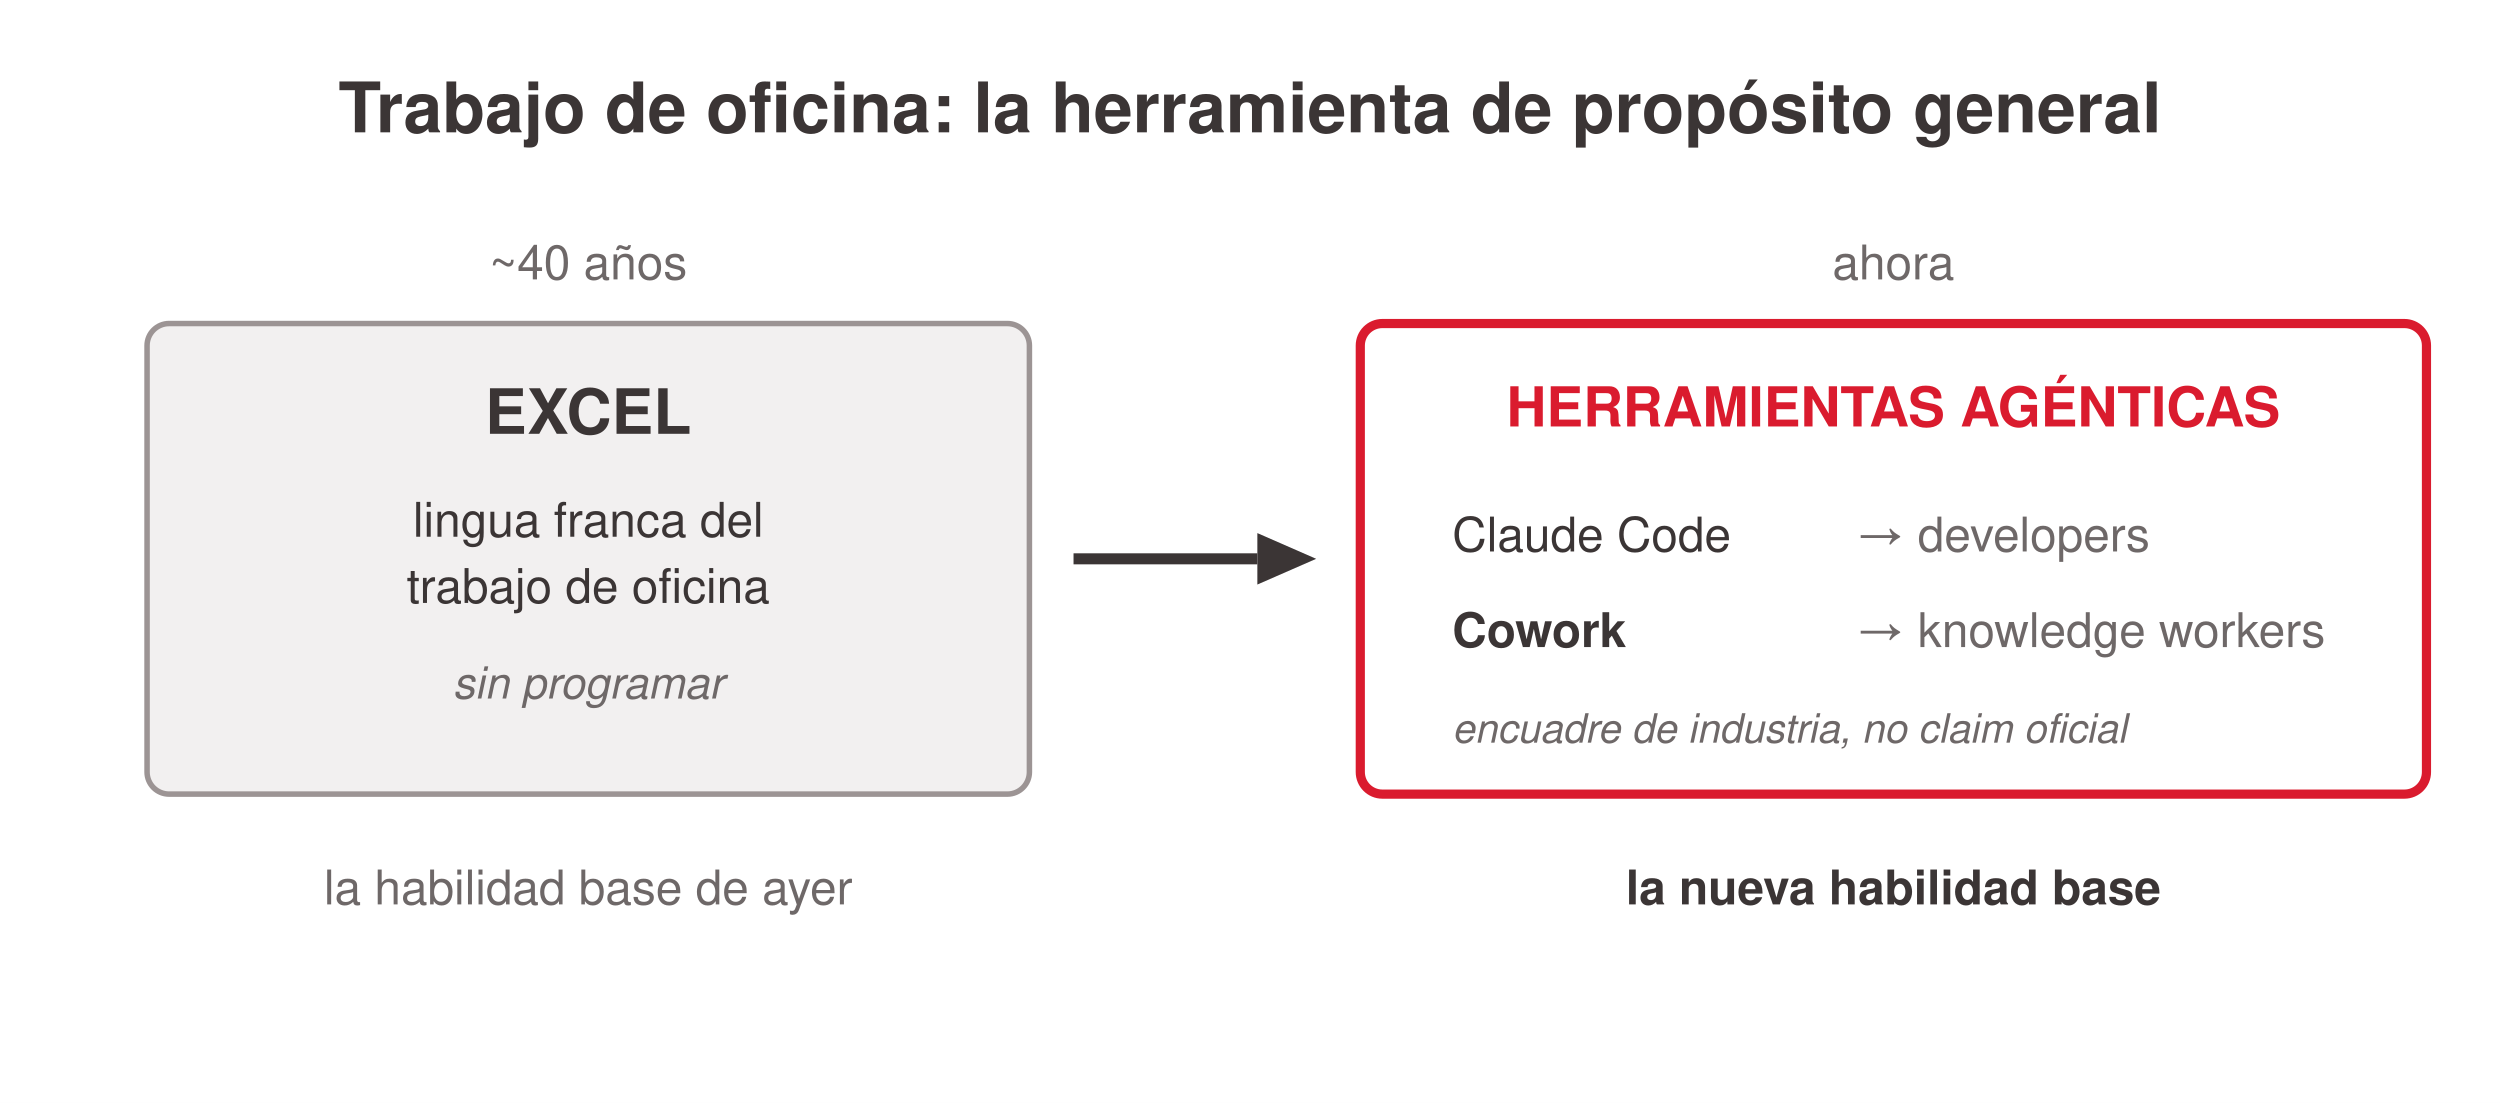
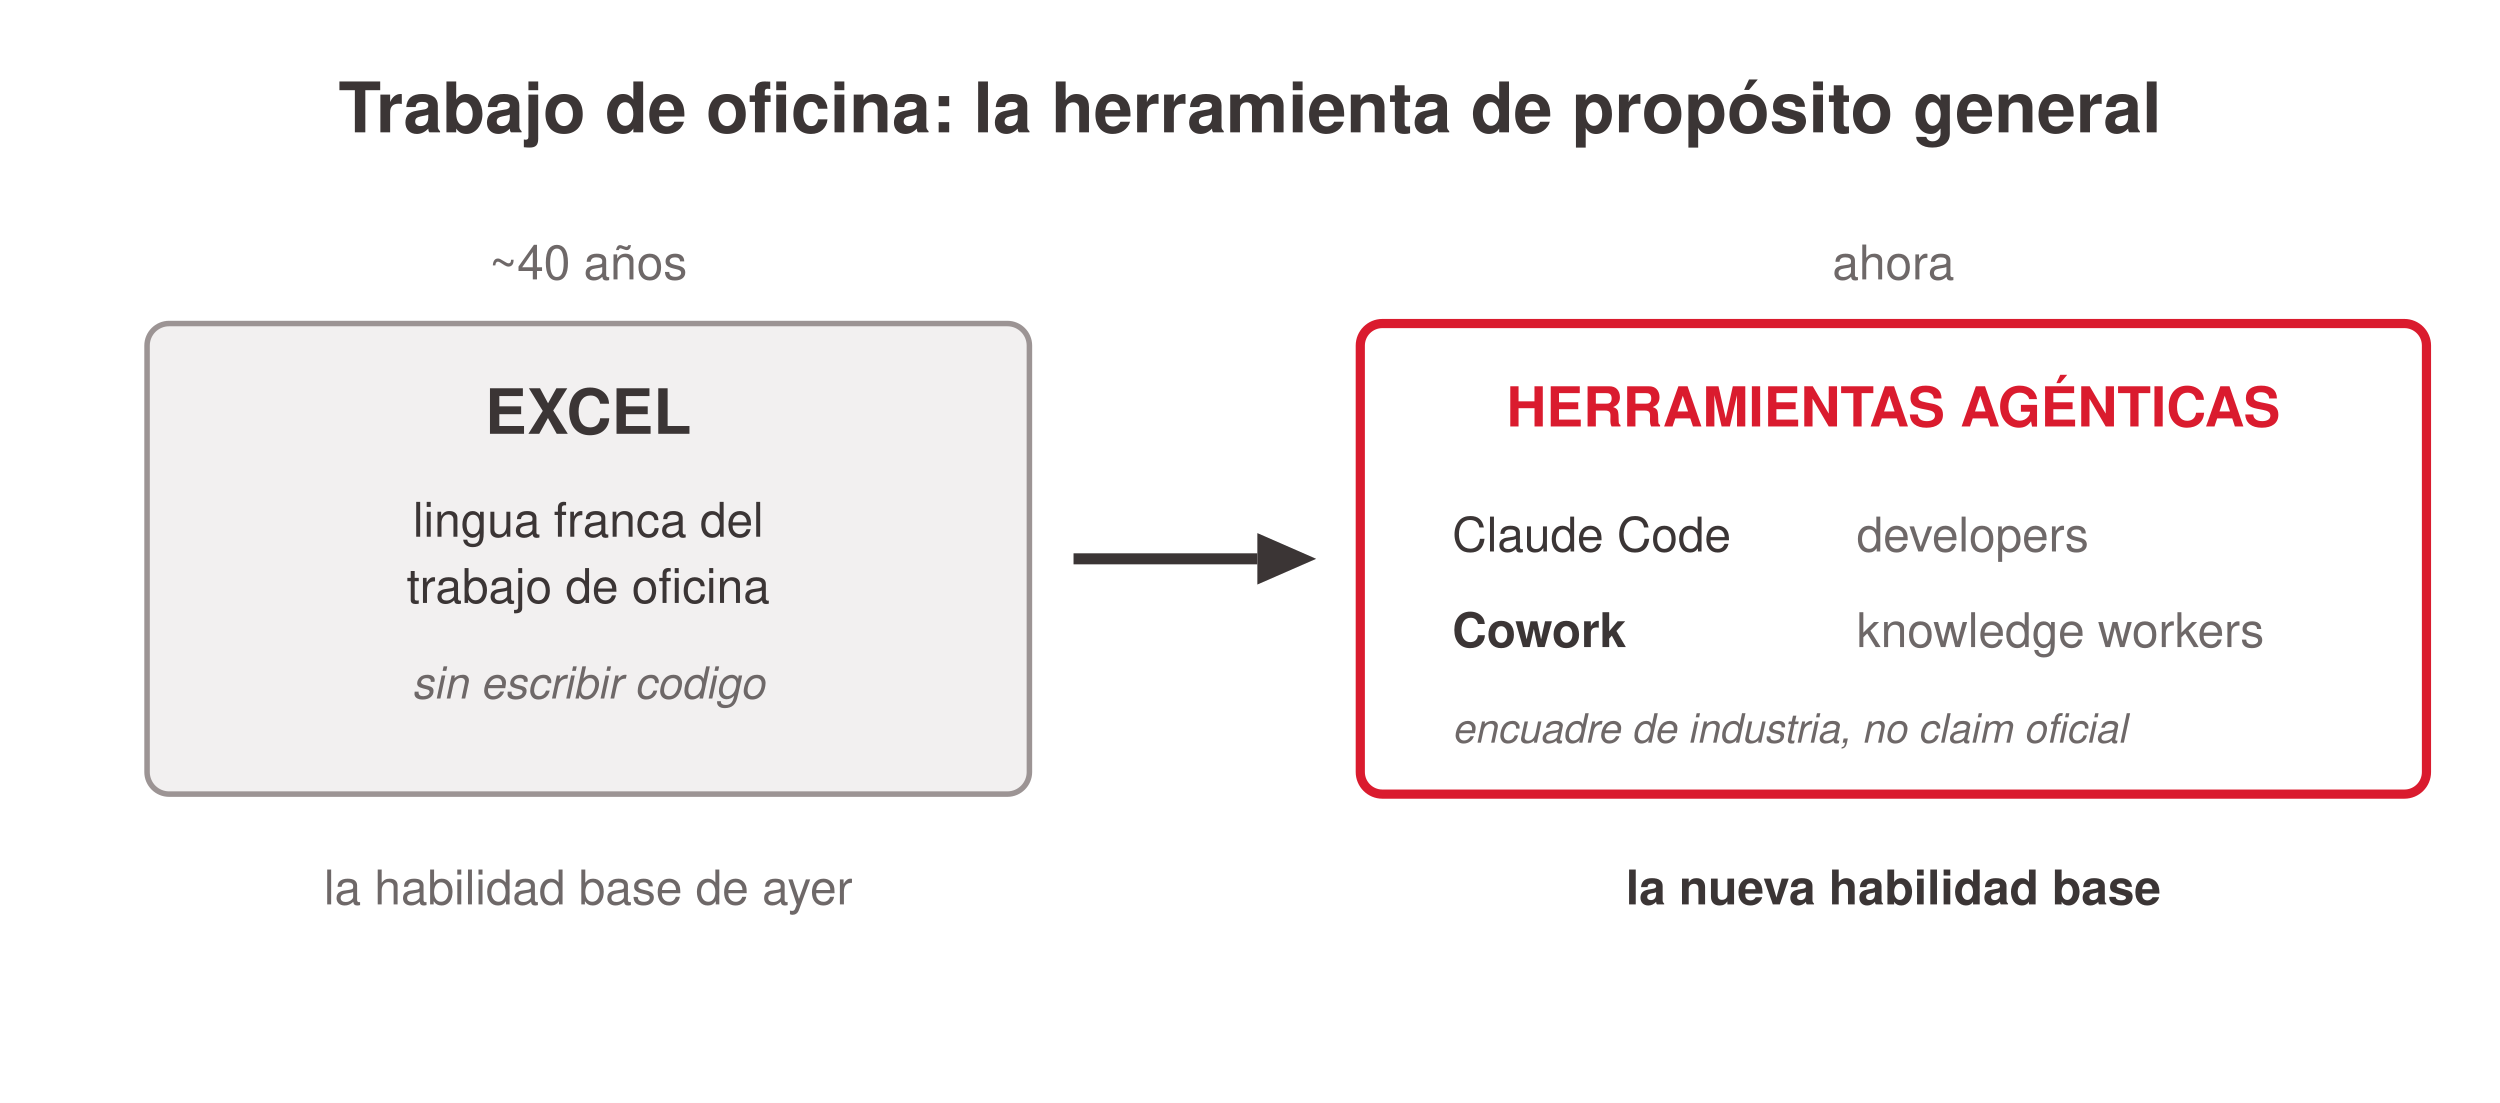
<svg xmlns="http://www.w3.org/2000/svg" viewBox="0 0 680 300" role="img" aria-labelledby="t d">
  <rect x="0" y="0" width="680" height="300" fill="#ffffff" />
  <text x="340" y="36" text-anchor="middle" font-family="Helvetica, Arial, sans-serif" font-size="19" font-weight="bold" fill="#3B3535">Trabajo de oficina: la herramienta de propósito general</text>
  <text x="160" y="76" text-anchor="middle" font-family="Helvetica, Arial, sans-serif" font-size="13" fill="#6E6868">~40 años</text>
  <text x="515" y="76" text-anchor="middle" font-family="Helvetica, Arial, sans-serif" font-size="13" fill="#6E6868">ahora</text>
  <rect x="40" y="88" width="240" height="128" rx="6" fill="#F2F0F0" stroke="#9C9494" stroke-width="1.5" />
  <text x="160" y="118" text-anchor="middle" font-family="Helvetica, Arial, sans-serif" font-size="17" font-weight="bold" fill="#3B3535">EXCEL</text>
  <text x="160" y="146" text-anchor="middle" font-family="Helvetica, Arial, sans-serif" font-size="13" fill="#3B3535">lingua franca del</text>
  <text x="160" y="164" text-anchor="middle" font-family="Helvetica, Arial, sans-serif" font-size="13" fill="#3B3535">trabajo de oficina</text>
-   <text x="160" y="190" text-anchor="middle" font-family="Helvetica, Arial, sans-serif" font-size="12" font-style="italic" fill="#6E6868">sin programar</text>
+   <text x="160" y="190" text-anchor="middle" font-family="Helvetica, Arial, sans-serif" font-size="12" font-style="italic" fill="#6E6868">sin escribir codigo</text>
  <line x1="292" y1="152" x2="342" y2="152" stroke="#3B3535" stroke-width="3" />
  <polygon points="342,145 358,152 342,159" fill="#3B3535" />
  <rect x="370" y="88" width="290" height="128" rx="6" fill="#ffffff" stroke="#DA1B2E" stroke-width="2.5" />
  <text x="515" y="116" text-anchor="middle" font-family="Helvetica, Arial, sans-serif" font-size="15" font-weight="bold" fill="#DA1B2E">HERRAMIENTAS AGÉNTICAS</text>
  <text x="395" y="150" font-family="Helvetica, Arial, sans-serif" font-size="13" fill="#3B3535">Claude Code</text>
-   <text x="505" y="150" font-family="Helvetica, Arial, sans-serif" font-size="13" fill="#6E6868">→  developers</text>
+   <text x="505" y="150" font-family="Helvetica, Arial, sans-serif" font-size="13" fill="#6E6868">developers</text>
  <text x="395" y="176" font-family="Helvetica, Arial, sans-serif" font-size="13" font-weight="bold" fill="#3B3535">Cowork</text>
-   <text x="505" y="176" font-family="Helvetica, Arial, sans-serif" font-size="13" fill="#6E6868">→  knowledge workers</text>
+   <text x="505" y="176" font-family="Helvetica, Arial, sans-serif" font-size="13" fill="#6E6868">knowledge workers</text>
  <text x="395" y="202" font-family="Helvetica, Arial, sans-serif" font-size="11" font-style="italic" fill="#6E6868">encuadre de industria, no claim oficial</text>
  <text x="160" y="246" text-anchor="middle" font-family="Helvetica, Arial, sans-serif" font-size="13" fill="#6E6868">la habilidad base de ayer</text>
  <text x="515" y="246" text-anchor="middle" font-family="Helvetica, Arial, sans-serif" font-size="13" font-weight="bold" fill="#3B3535">la nueva habilidad base</text>
</svg>
